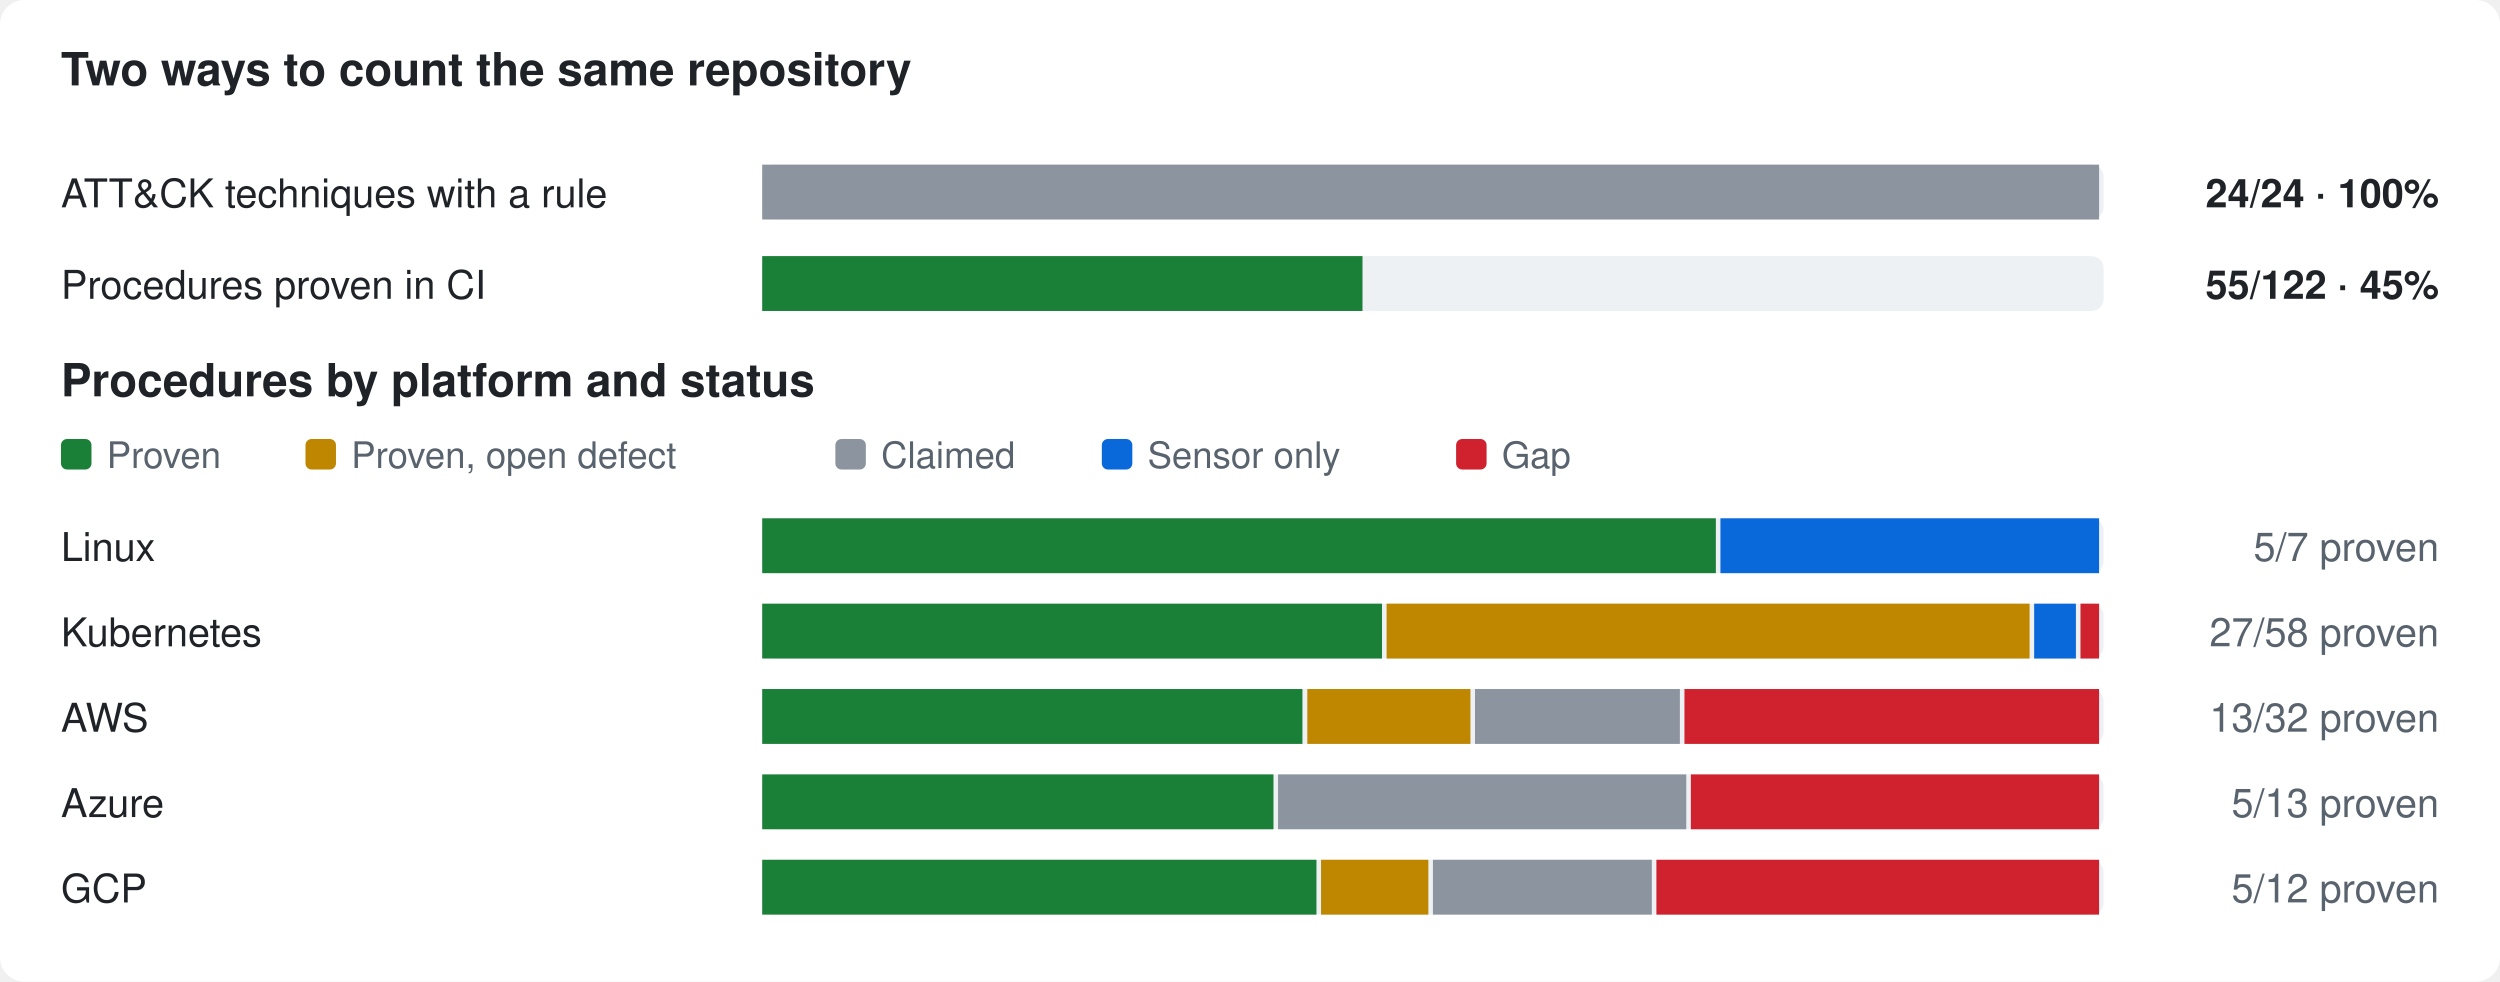
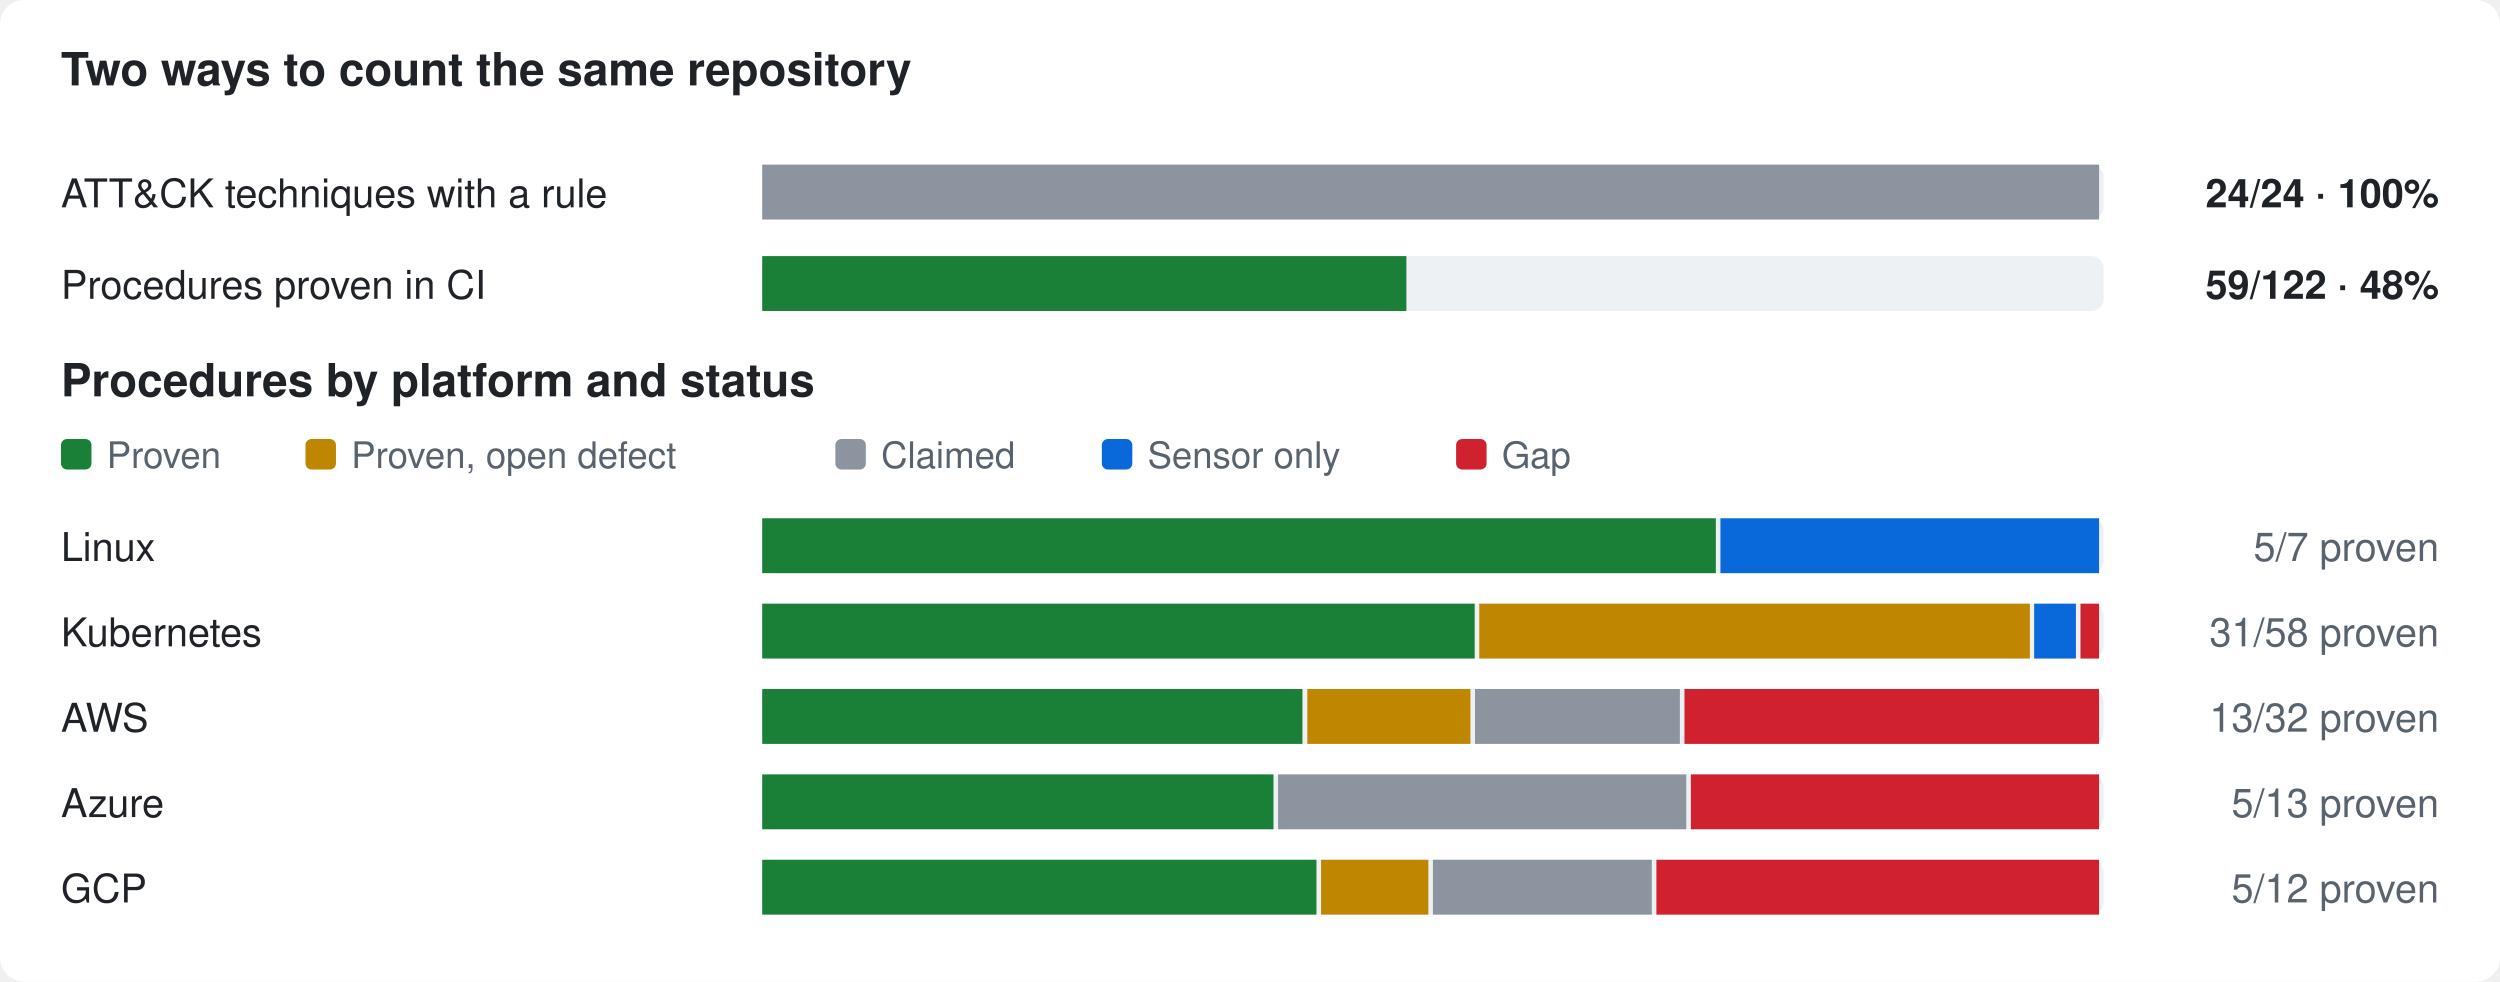
- <svg xmlns="http://www.w3.org/2000/svg" width="820" height="322" viewBox="0 0 820 322" font-family="-apple-system,BlinkMacSystemFont,'Segoe UI',Helvetica,Arial,sans-serif" role="img" aria-label="Procedure coverage: 55 of 122 procedures proven in CI">
+ <svg xmlns="http://www.w3.org/2000/svg" width="820" height="322" viewBox="0 0 820 322" font-family="-apple-system,BlinkMacSystemFont,'Segoe UI',Helvetica,Arial,sans-serif" role="img" aria-label="Procedure coverage: 59 of 122 procedures proven in CI">
  <rect width="820" height="322" rx="8" fill="#ffffff" />
  <text x="20" y="28" fill="#1f2328" font-size="15" font-weight="600" text-anchor="start">Two ways to count the same repository</text>
  <text x="20" y="68" fill="#1f2328" font-size="13" font-weight="400" text-anchor="start">ATT&amp;CK techniques with a rule</text>
  <rect x="250" y="54" width="440" height="18" rx="4" fill="#eef1f4" />
  <rect x="250.0" y="54" width="438.5" height="18" fill="#8c959f" />
  <text x="800" y="68" fill="#1f2328" font-size="13" font-weight="600" text-anchor="end">24/24 · 100%</text>
  <text x="20" y="98" fill="#1f2328" font-size="13" font-weight="400" text-anchor="start">Procedures proven in CI</text>
  <rect x="250" y="84" width="440" height="18" rx="4" fill="#eef1f4" />
-   <rect x="250.0" y="84" width="196.9" height="18" fill="#1a7f37" />
-   <text x="800" y="98" fill="#1f2328" font-size="13" font-weight="600" text-anchor="end">55/122 · 45%</text>
+   <rect x="250.0" y="84" width="211.3" height="18" fill="#1a7f37" />
+   <text x="800" y="98" fill="#1f2328" font-size="13" font-weight="600" text-anchor="end">59/122 · 48%</text>
  <text x="20" y="130" fill="#1f2328" font-size="15" font-weight="600" text-anchor="start">Procedures by platform and status</text>
  <rect x="20" y="144" width="10" height="10" rx="2" fill="#1a7f37" />
  <text x="35" y="153.5" fill="#59636e" font-size="12" font-weight="400" text-anchor="start">Proven</text>
  <rect x="100.2" y="144" width="10" height="10" rx="2" fill="#bf8700" />
  <text x="115.2" y="153.5" fill="#59636e" font-size="12" font-weight="400" text-anchor="start">Proven, open defect</text>
  <rect x="274.0" y="144" width="10" height="10" rx="2" fill="#8c959f" />
  <text x="289.0" y="153.5" fill="#59636e" font-size="12" font-weight="400" text-anchor="start">Claimed</text>
  <rect x="361.4" y="144" width="10" height="10" rx="2" fill="#0969da" />
  <text x="376.4" y="153.5" fill="#59636e" font-size="12" font-weight="400" text-anchor="start">Sensor only</text>
  <rect x="477.6" y="144" width="10" height="10" rx="2" fill="#cf222e" />
  <text x="492.6" y="153.5" fill="#59636e" font-size="12" font-weight="400" text-anchor="start">Gap</text>
  <text x="20" y="184" fill="#1f2328" font-size="13" font-weight="400" text-anchor="start">Linux</text>
  <rect x="250" y="170" width="440" height="18" rx="4" fill="#eef1f4" />
  <rect x="250.0" y="170" width="312.8" height="18" fill="#1a7f37" />
  <rect x="564.3" y="170" width="124.2" height="18" fill="#0969da" />
  <text x="800" y="184" fill="#59636e" font-size="13" font-weight="400" text-anchor="end">5/7 proven</text>
  <text x="20" y="212" fill="#1f2328" font-size="13" font-weight="400" text-anchor="start">Kubernetes</text>
  <rect x="250" y="198" width="440" height="18" rx="4" fill="#eef1f4" />
-   <rect x="250.0" y="198" width="203.3" height="18" fill="#1a7f37" />
-   <rect x="454.8" y="198" width="210.9" height="18" fill="#bf8700" />
+   <rect x="250.0" y="198" width="233.7" height="18" fill="#1a7f37" />
+   <rect x="485.2" y="198" width="180.6" height="18" fill="#bf8700" />
  <rect x="667.2" y="198" width="13.7" height="18" fill="#0969da" />
  <rect x="682.4" y="198" width="6.1" height="18" fill="#cf222e" />
-   <text x="800" y="212" fill="#59636e" font-size="13" font-weight="400" text-anchor="end">27/58 proven</text>
+   <text x="800" y="212" fill="#59636e" font-size="13" font-weight="400" text-anchor="end">31/58 proven</text>
  <text x="20" y="240" fill="#1f2328" font-size="13" font-weight="400" text-anchor="start">AWS</text>
  <rect x="250" y="226" width="440" height="18" rx="4" fill="#eef1f4" />
  <rect x="250.0" y="226" width="177.2" height="18" fill="#1a7f37" />
  <rect x="428.8" y="226" width="53.5" height="18" fill="#bf8700" />
  <rect x="483.8" y="226" width="67.2" height="18" fill="#8c959f" />
  <rect x="552.5" y="226" width="136.0" height="18" fill="#cf222e" />
  <text x="800" y="240" fill="#59636e" font-size="13" font-weight="400" text-anchor="end">13/32 proven</text>
  <text x="20" y="268" fill="#1f2328" font-size="13" font-weight="400" text-anchor="start">Azure</text>
  <rect x="250" y="254" width="440" height="18" rx="4" fill="#eef1f4" />
  <rect x="250.0" y="254" width="167.7" height="18" fill="#1a7f37" />
  <rect x="419.2" y="254" width="133.9" height="18" fill="#8c959f" />
  <rect x="554.6" y="254" width="133.9" height="18" fill="#cf222e" />
  <text x="800" y="268" fill="#59636e" font-size="13" font-weight="400" text-anchor="end">5/13 proven</text>
  <text x="20" y="296" fill="#1f2328" font-size="13" font-weight="400" text-anchor="start">GCP</text>
  <rect x="250" y="282" width="440" height="18" rx="4" fill="#eef1f4" />
  <rect x="250.0" y="282" width="181.8" height="18" fill="#1a7f37" />
  <rect x="433.3" y="282" width="35.2" height="18" fill="#bf8700" />
  <rect x="470.0" y="282" width="71.8" height="18" fill="#8c959f" />
  <rect x="543.3" y="282" width="145.2" height="18" fill="#cf222e" />
  <text x="800" y="296" fill="#59636e" font-size="13" font-weight="400" text-anchor="end">5/12 proven</text>
</svg>
